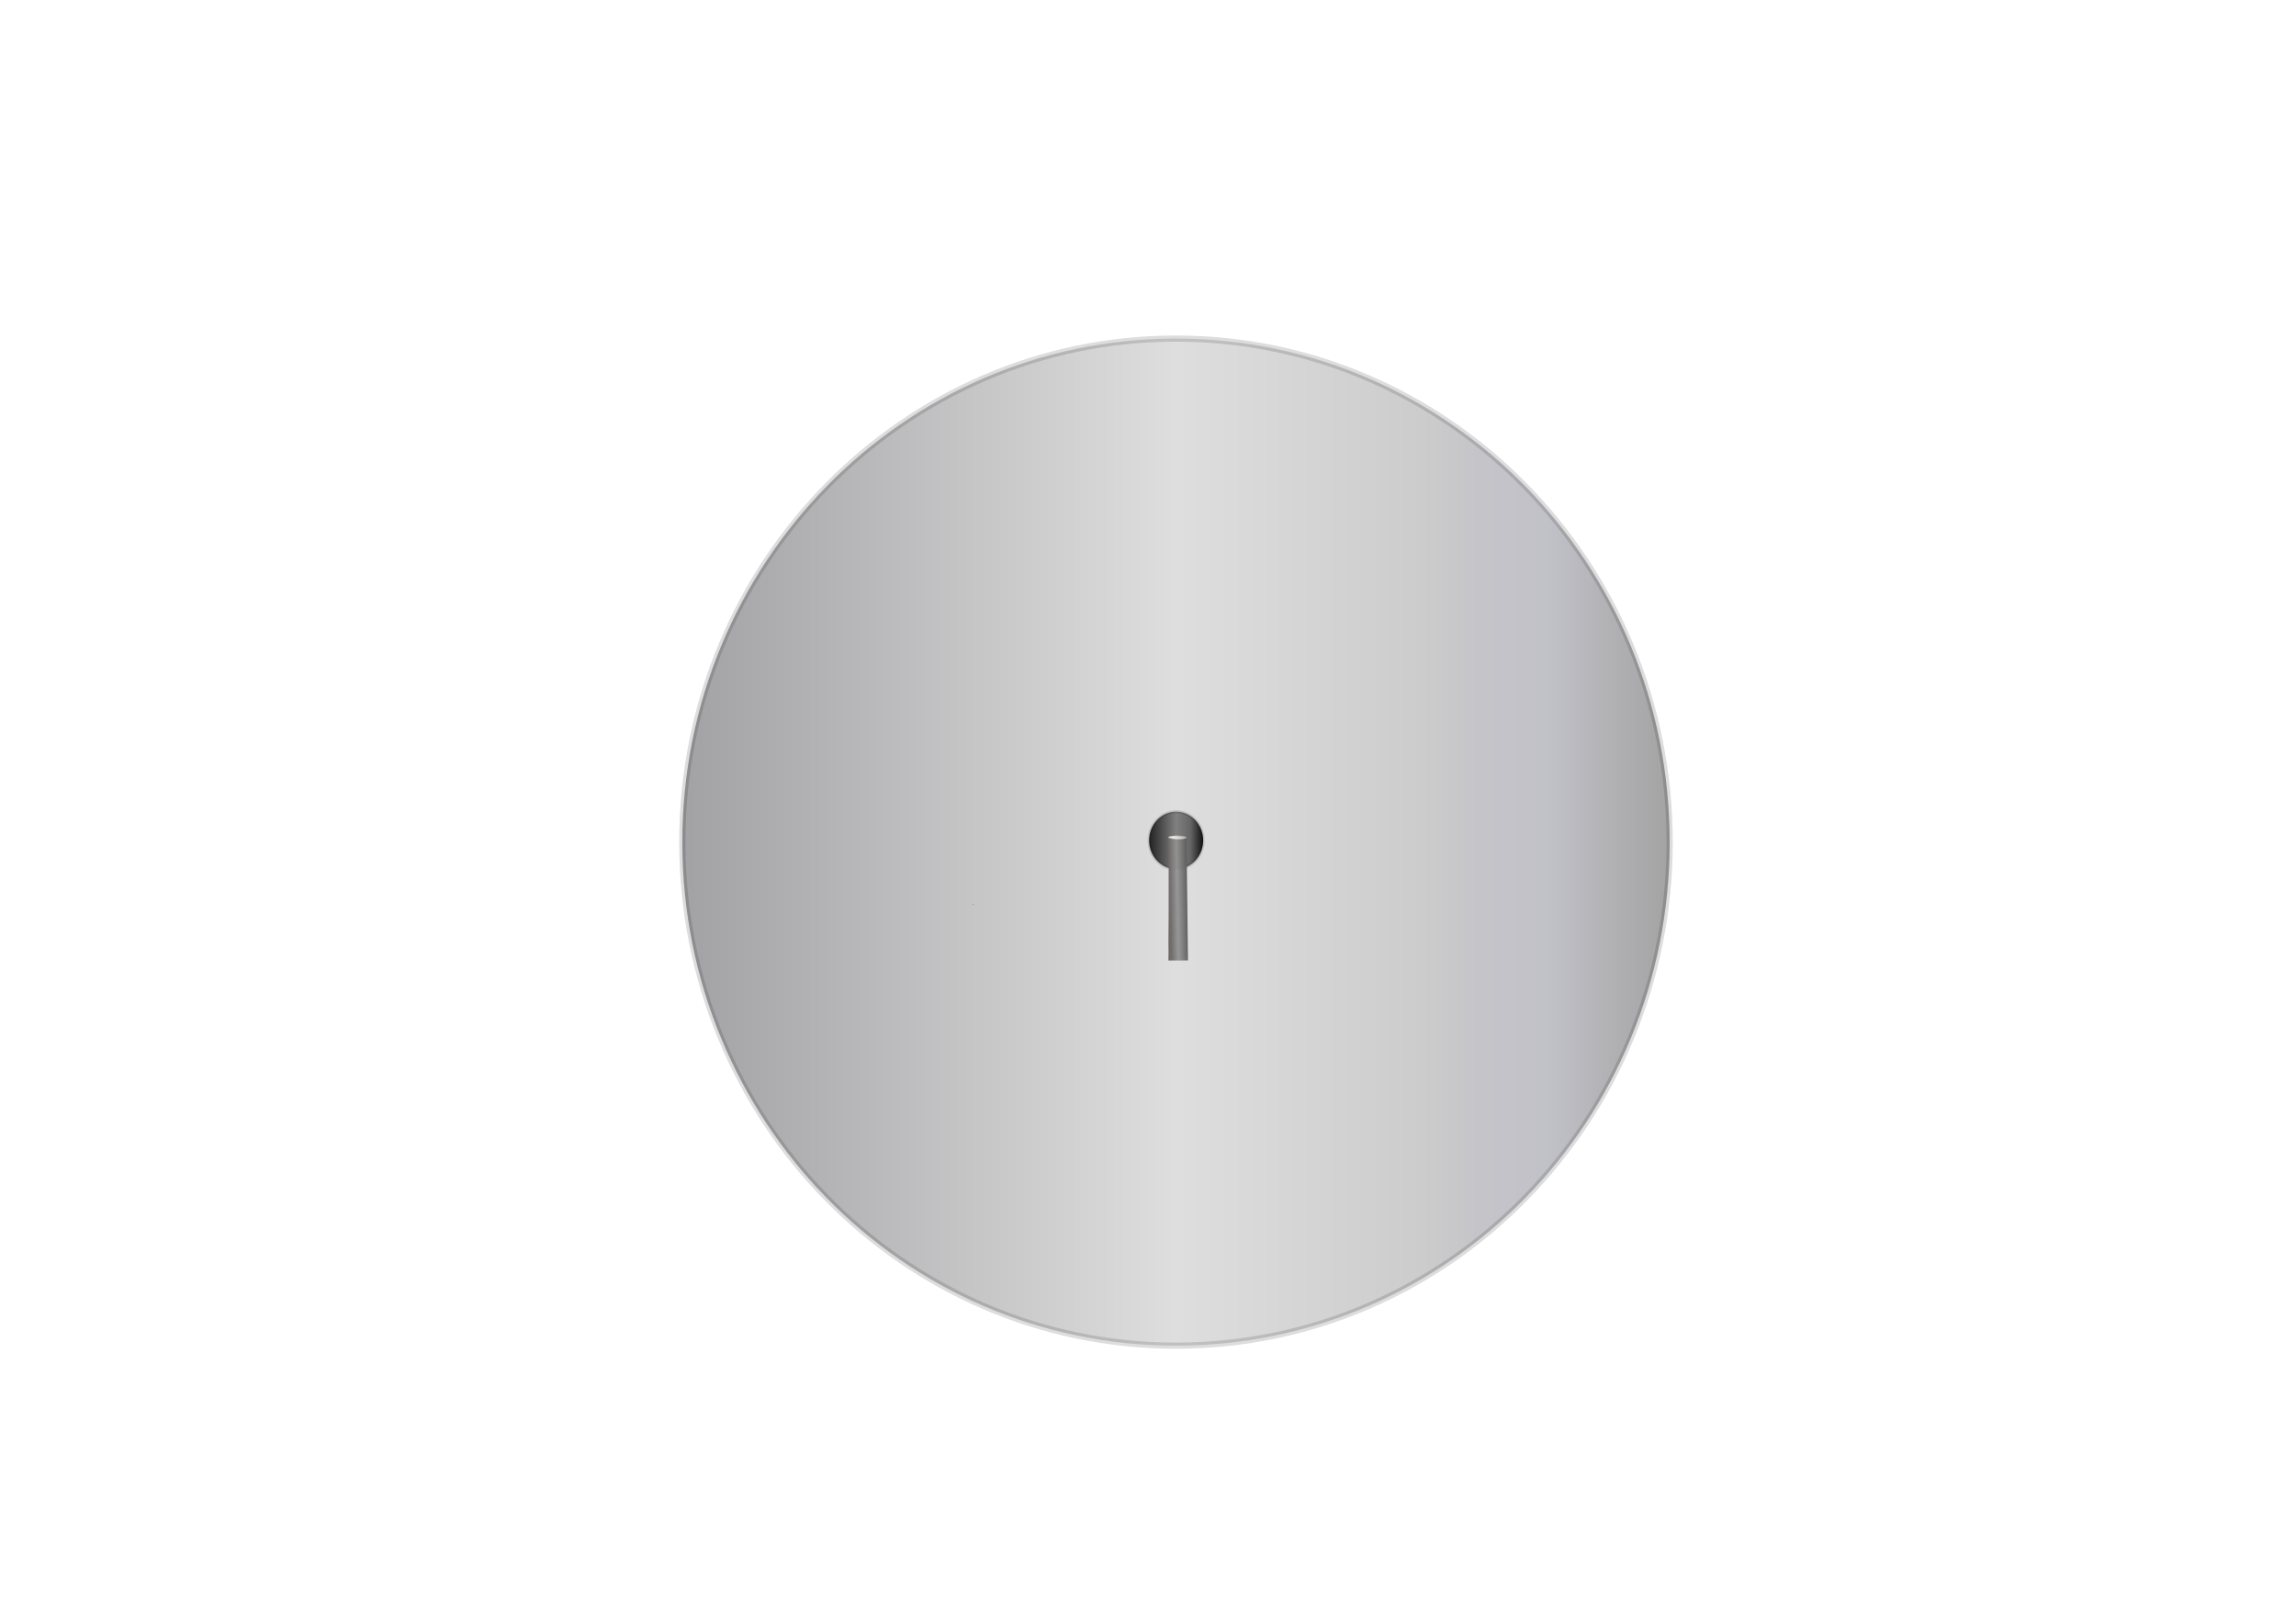
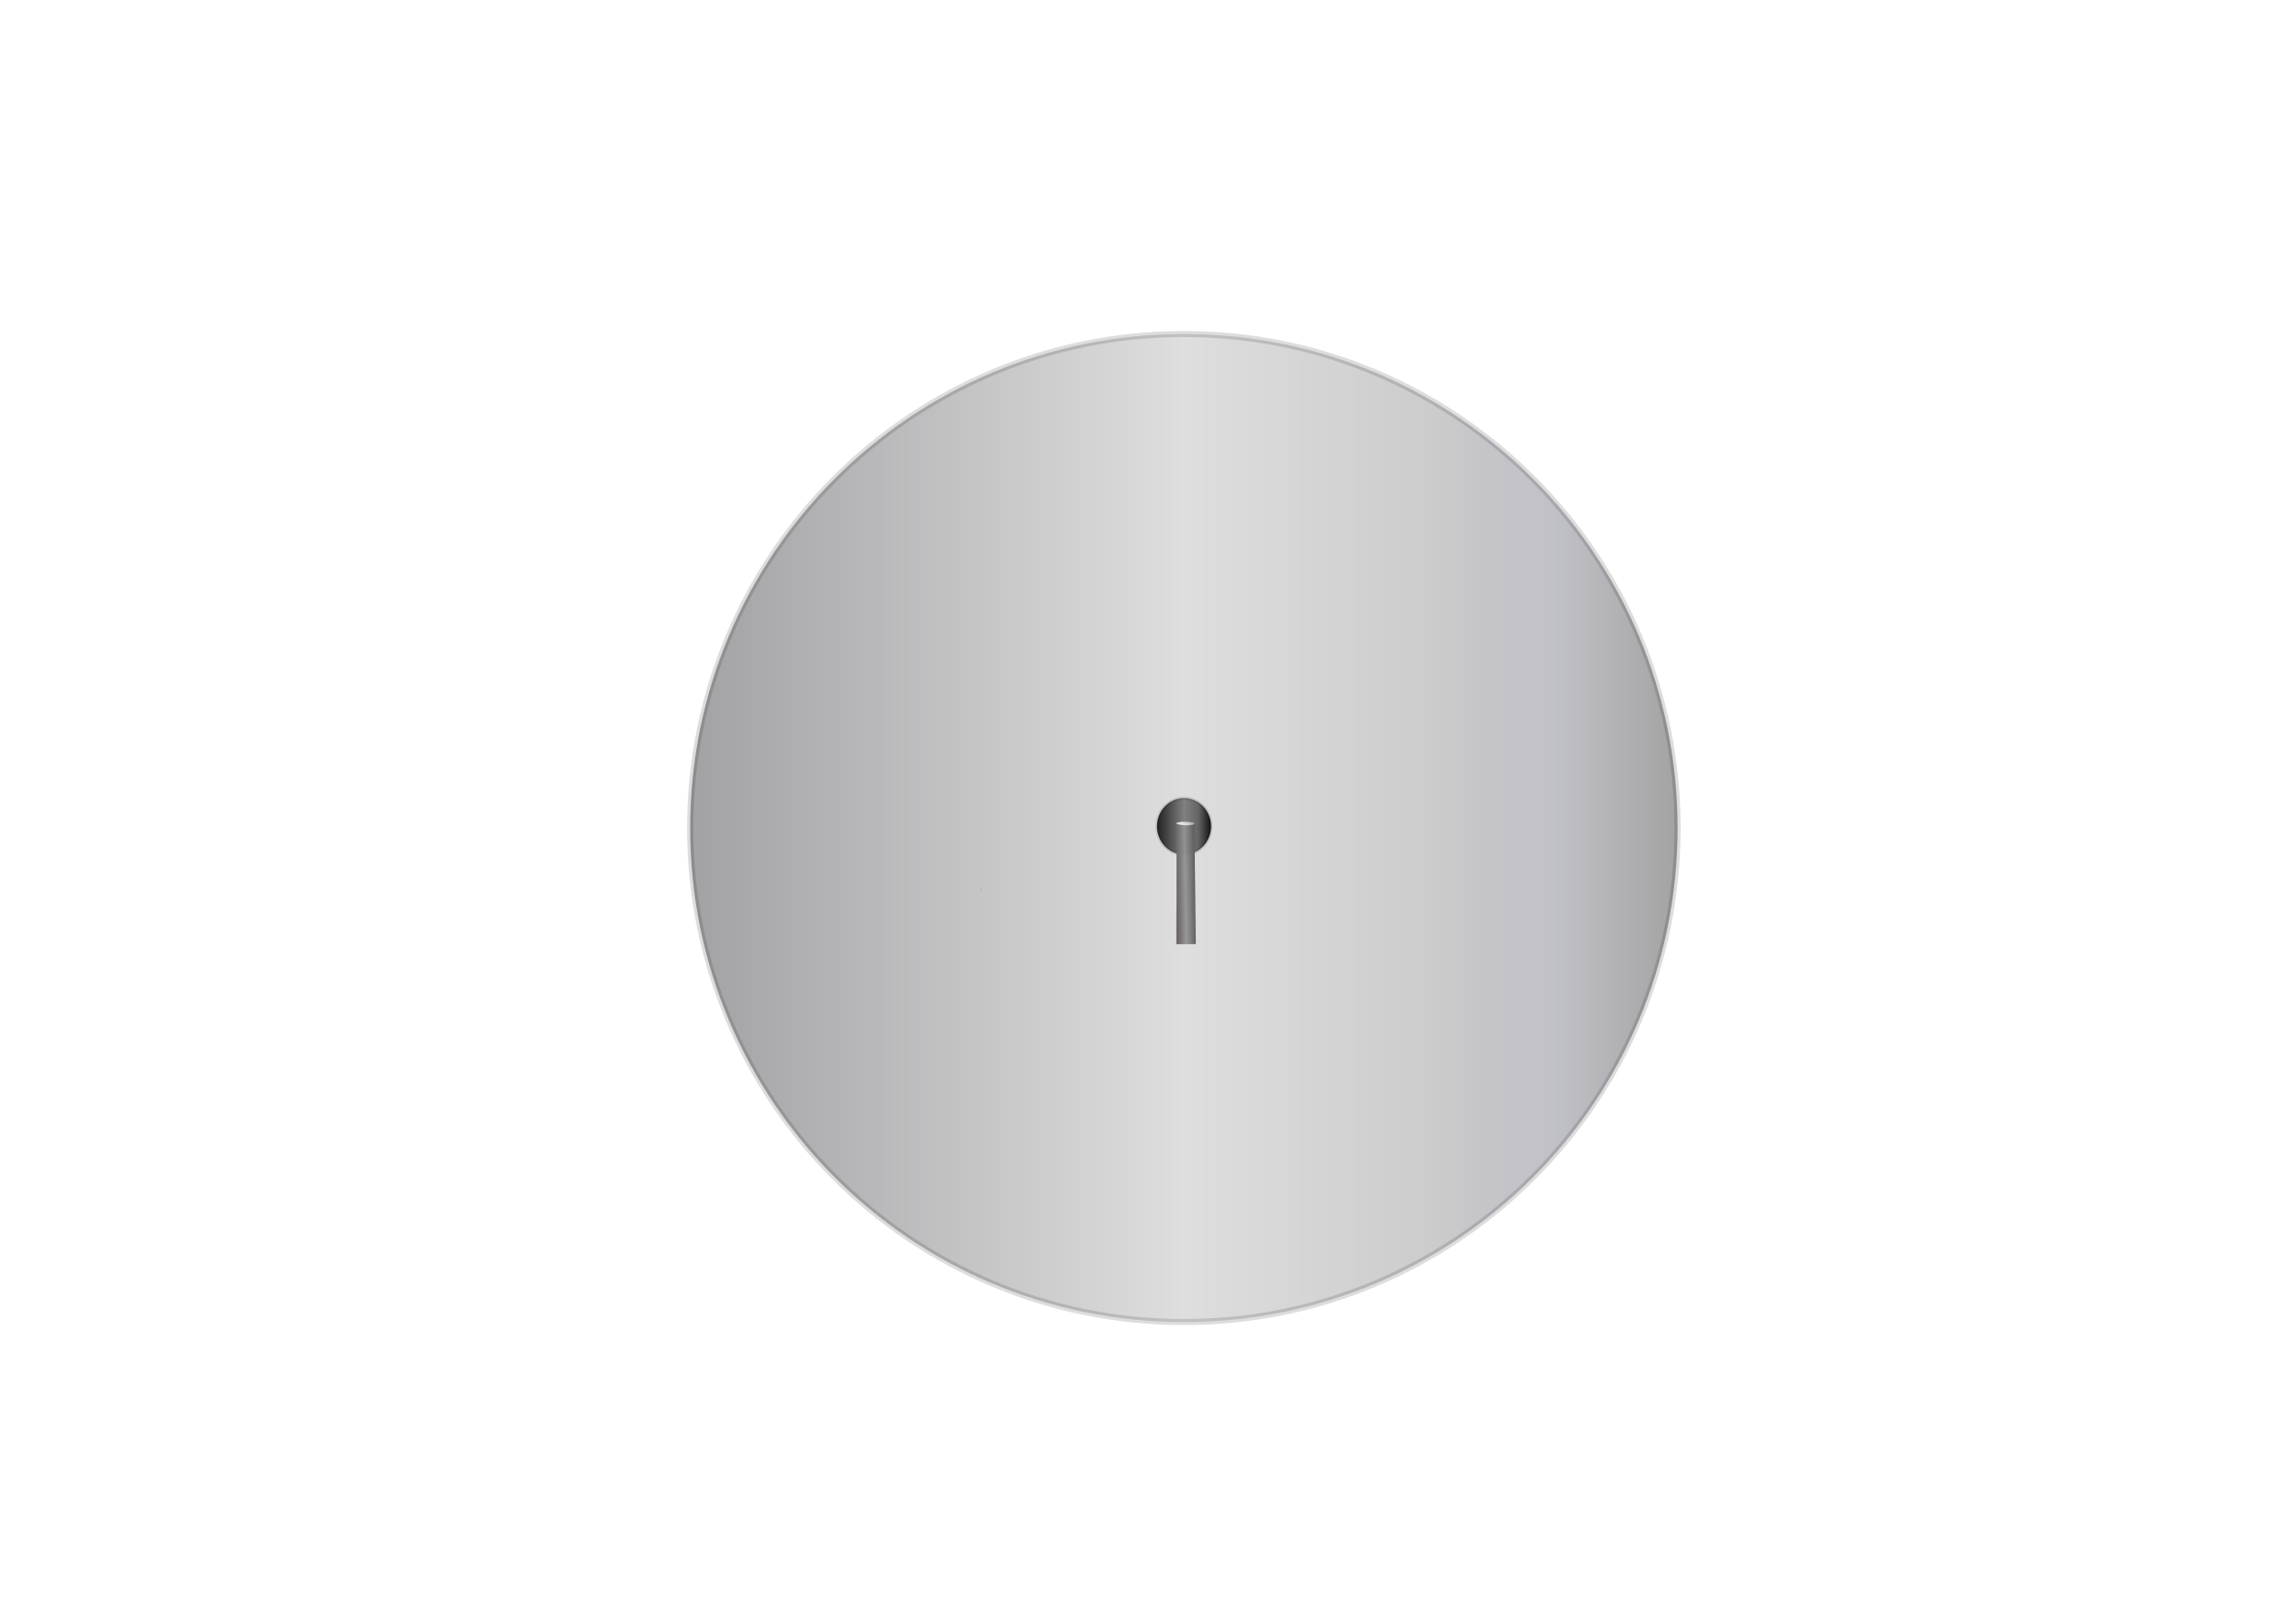
<svg xmlns="http://www.w3.org/2000/svg" xmlns:xlink="http://www.w3.org/1999/xlink" width="297mm" height="210mm" viewBox="0 0 1122.52 793.701" version="1.1" id="schematic-window">
  <defs id="defs1">
    <linearGradient xlink:href="#linearGradient27" id="linearGradient28" x1="516.476" y1="292.144" x2="640.863" y2="331.776" gradientUnits="userSpaceOnUse" />
    <linearGradient id="linearGradient27">
      <stop style="stop-color:#726d6b;stop-opacity:1;" offset="0" id="stop27" />
      <stop style="stop-color:#a9a9a9;stop-opacity:1;" offset="0.5" id="stop29" />
      <stop style="stop-color:#888383;stop-opacity:1;" offset="0.75" id="stop30" />
      <stop style="stop-color:#6a6666;stop-opacity:1;" offset="0.875" id="stop31" />
      <stop style="stop-color:#72706f;stop-opacity:1;" offset="1" id="stop28" />
    </linearGradient>
    <linearGradient xlink:href="#linearGradient43" id="linearGradient31-9" gradientUnits="userSpaceOnUse" x1="494.885" y1="397.846" x2="541.346" y2="396.161" gradientTransform="matrix(1.001738,0.0625512,0.00584848,1.210482,-238.5302,-282.3534)" />
    <linearGradient id="linearGradient43">
      <stop style="stop-color:#515151;stop-opacity:1;" offset="0" id="stop39" />
      <stop style="stop-color:#939393;stop-opacity:0.946;" offset="0.5" id="stop40" />
      <stop style="stop-color:#757171;stop-opacity:1;" offset="0.75" id="stop41" />
      <stop style="stop-color:#6a6363;stop-opacity:0.975;" offset="0.875" id="stop42" />
      <stop style="stop-color:#6f6c6c;stop-opacity:0.961;" offset="0.906" id="stop44" />
    </linearGradient>
    <linearGradient xlink:href="#linearGradient14" id="linearGradient3-3" gradientUnits="userSpaceOnUse" gradientTransform="matrix(0.993865,1.139816e-8,0,0.8698145,-2476.088,1398.255)" x1="498.589" y1="621.249" x2="534.595" y2="620.925" />
    <linearGradient id="linearGradient14">
      <stop style="stop-color:#aaaaaa;stop-opacity:1;" offset="0" id="stop9-2" />
      <stop style="stop-color:#e2e2e2;stop-opacity:1;" offset="0.5" id="stop10-2" />
      <stop style="stop-color:#e9e9e9;stop-opacity:1;" offset="0.625" id="stop11-1" />
      <stop style="stop-color:#dadada;stop-opacity:1;" offset="0.75" id="stop12-6" />
      <stop style="stop-color:#a7a7a7;stop-opacity:1;" offset="0.875" id="stop13-8" />
      <stop style="stop-color:#949494;stop-opacity:1;" offset="1" id="stop14-5" />
    </linearGradient>
    <linearGradient xlink:href="#linearGradient2" id="linearGradient3" x1="205.485" y1="401.338" x2="637.004" y2="401.338" gradientUnits="userSpaceOnUse" gradientTransform="matrix(1.118637,0,0,1.201618,107.3585,-56.07777)" />
    <linearGradient id="linearGradient2">
      <stop style="stop-color:#a2a2a5;stop-opacity:1;" offset="0" id="stop2" />
      <stop style="stop-color:#dedede;stop-opacity:1;" offset="0.5" id="stop4" />
      <stop style="stop-color:#cccccc;stop-opacity:1;" offset="0.75" id="stop5" />
      <stop style="stop-color:#c4c4c9;stop-opacity:1;" offset="0.812" id="stop7" />
      <stop style="stop-color:#c1c1c8;stop-opacity:1;" offset="0.875" id="stop6" />
      <stop style="stop-color:#a3a3a3;stop-opacity:1;" offset="1" id="stop3" />
    </linearGradient>
    <linearGradient xlink:href="#linearGradient11" id="linearGradient13" x1="404.937" y1="403.264" x2="427.277" y2="403.264" gradientUnits="userSpaceOnUse" gradientTransform="matrix(1.247297,0,0,1.324642,59.64178,-108.8498)" />
    <linearGradient id="linearGradient11">
      <stop style="stop-color:#1d1d1d;stop-opacity:1;" offset="0" id="stop12" />
      <stop style="stop-color:#808080;stop-opacity:1;" offset="0.5" id="stop14" />
      <stop style="stop-color:#656565;stop-opacity:1;" offset="0.75" id="stop15" />
      <stop style="stop-color:#080808;stop-opacity:1;" offset="1" id="stop13" />
    </linearGradient>
  </defs>
  <g id="layer1">
-     <g id="g1" transform="translate(-3.632498,-14.52999)">
+     <g id="g1" transform="matrix(1.000059,0,0,0.9810921,0.1860701,-13.36071)">
      <ellipse style="fill:url(#linearGradient3);fill-opacity:1;fill-rule:evenodd;stroke:#000000;stroke-width:3.019;stroke-linejoin:bevel;stroke-opacity:0.135" id="path2" cx="578.578" cy="426.178" rx="241.356" ry="246.143" />
      <ellipse style="fill:url(#linearGradient13);fill-rule:evenodd;stroke:#000000;stroke-width:1.49;stroke-linejoin:bevel;stroke-opacity:0.135" id="path11" cx="578.651" cy="425.331" rx="13.21" ry="14.029" />
    </g>
-     <g id="g313" transform="matrix(-0.1497528,-0.207428,0.214685,-0.1165093,552.3894,645.8008)">
+     <g id="g313" transform="matrix(-0.1497617,-0.203506,0.2146977,-0.1143063,556.2409,634.4847)">
      <g id="rect585" transform="matrix(0.6233864,-0.7774474,0.4720908,0.3549025,252.8772,609.7855)">
        <g id="g29" transform="matrix(1.019954,-0.08271486,-0.01403244,0.679934,-9.786017,268.1375)" style="fill:url(#linearGradient28);fill-opacity:1">
          <path style="fill:url(#linearGradient31-9);fill-opacity:1;fill-rule:evenodd;stroke-width:1.126;stroke-linejoin:bevel" d="m 297.254,119.964 1.538,48.964 3.447,137.226 2.207,79.82 8.973,324.589 -32.521,9.881 -20.161,-628.253 c 0.177,-1.928 -1.21,-1.117 35.686,-12.152 z" id="path28-1" />
          <rect style="fill:#6e6c6c;fill-opacity:1;fill-rule:evenodd;stroke-width:1.866;stroke-linejoin:bevel" id="rect47" width="2.512" height="2.003" x="654.677" y="-361.174" transform="matrix(0.6172204,0.7867903,-0.7102558,0.7039436,0,0)" />
        </g>
      </g>
      <ellipse style="fill:url(#linearGradient3-3);fill-opacity:1;fill-rule:evenodd;stroke:#b9b5ac;stroke-width:1.22;stroke-linejoin:bevel;stroke-dasharray:none;stroke-opacity:1" id="path299-2" ry="7.904" rx="14.686" cy="1938.626" cx="-1965.22" transform="matrix(0.3982209,-0.9172896,0.8036278,-0.5951322,0,0)" />
      <g id="g3" transform="matrix(1.571072,0,0,1.520139,633.106,122.5055)" />
    </g>
  </g>
</svg>
